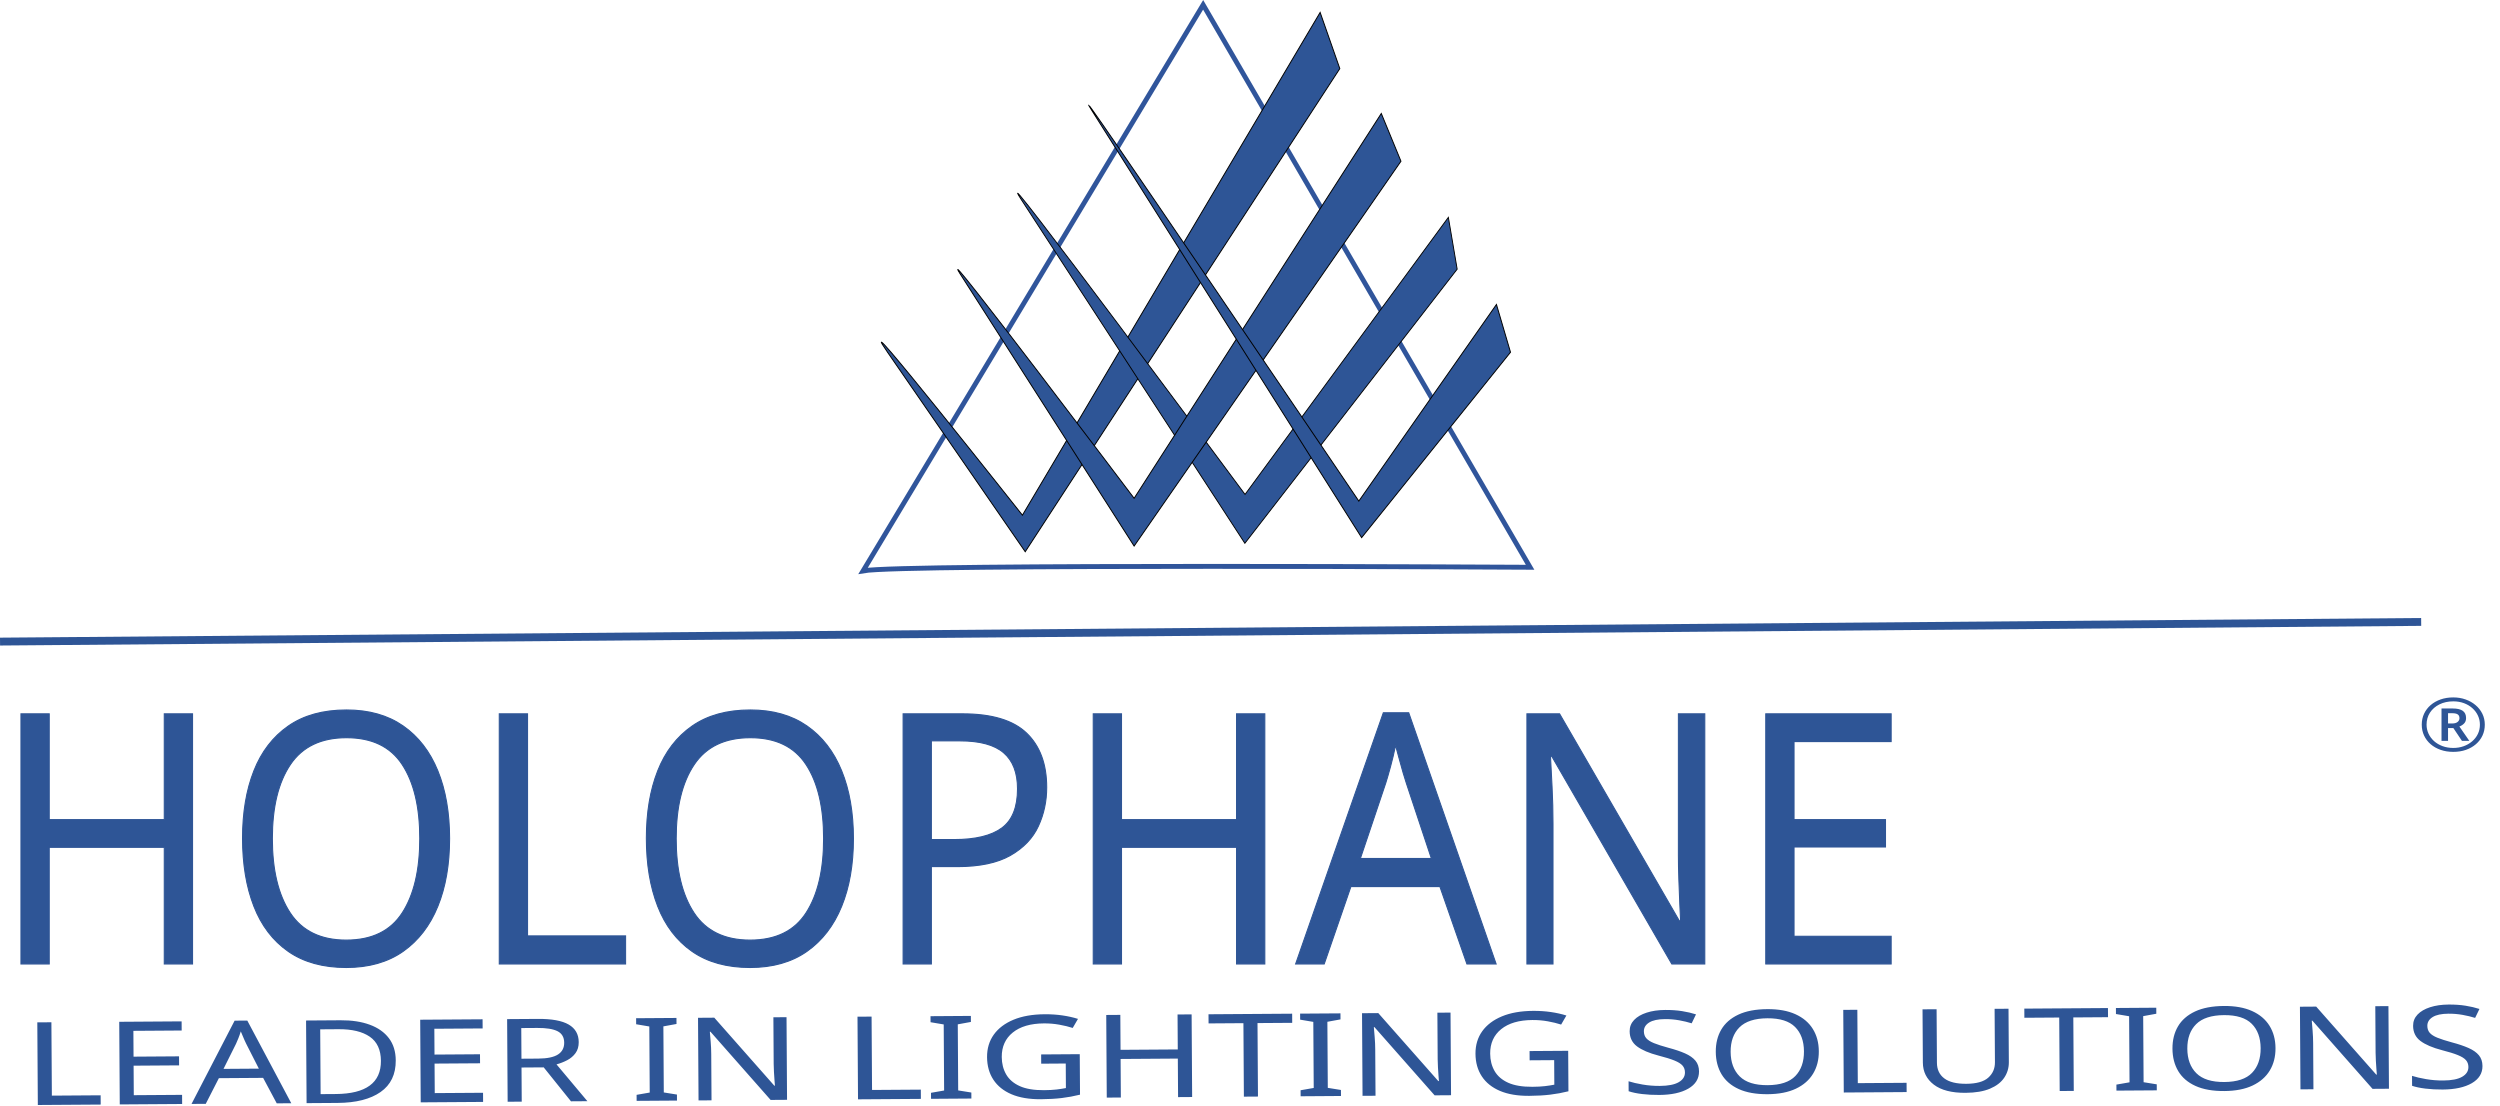
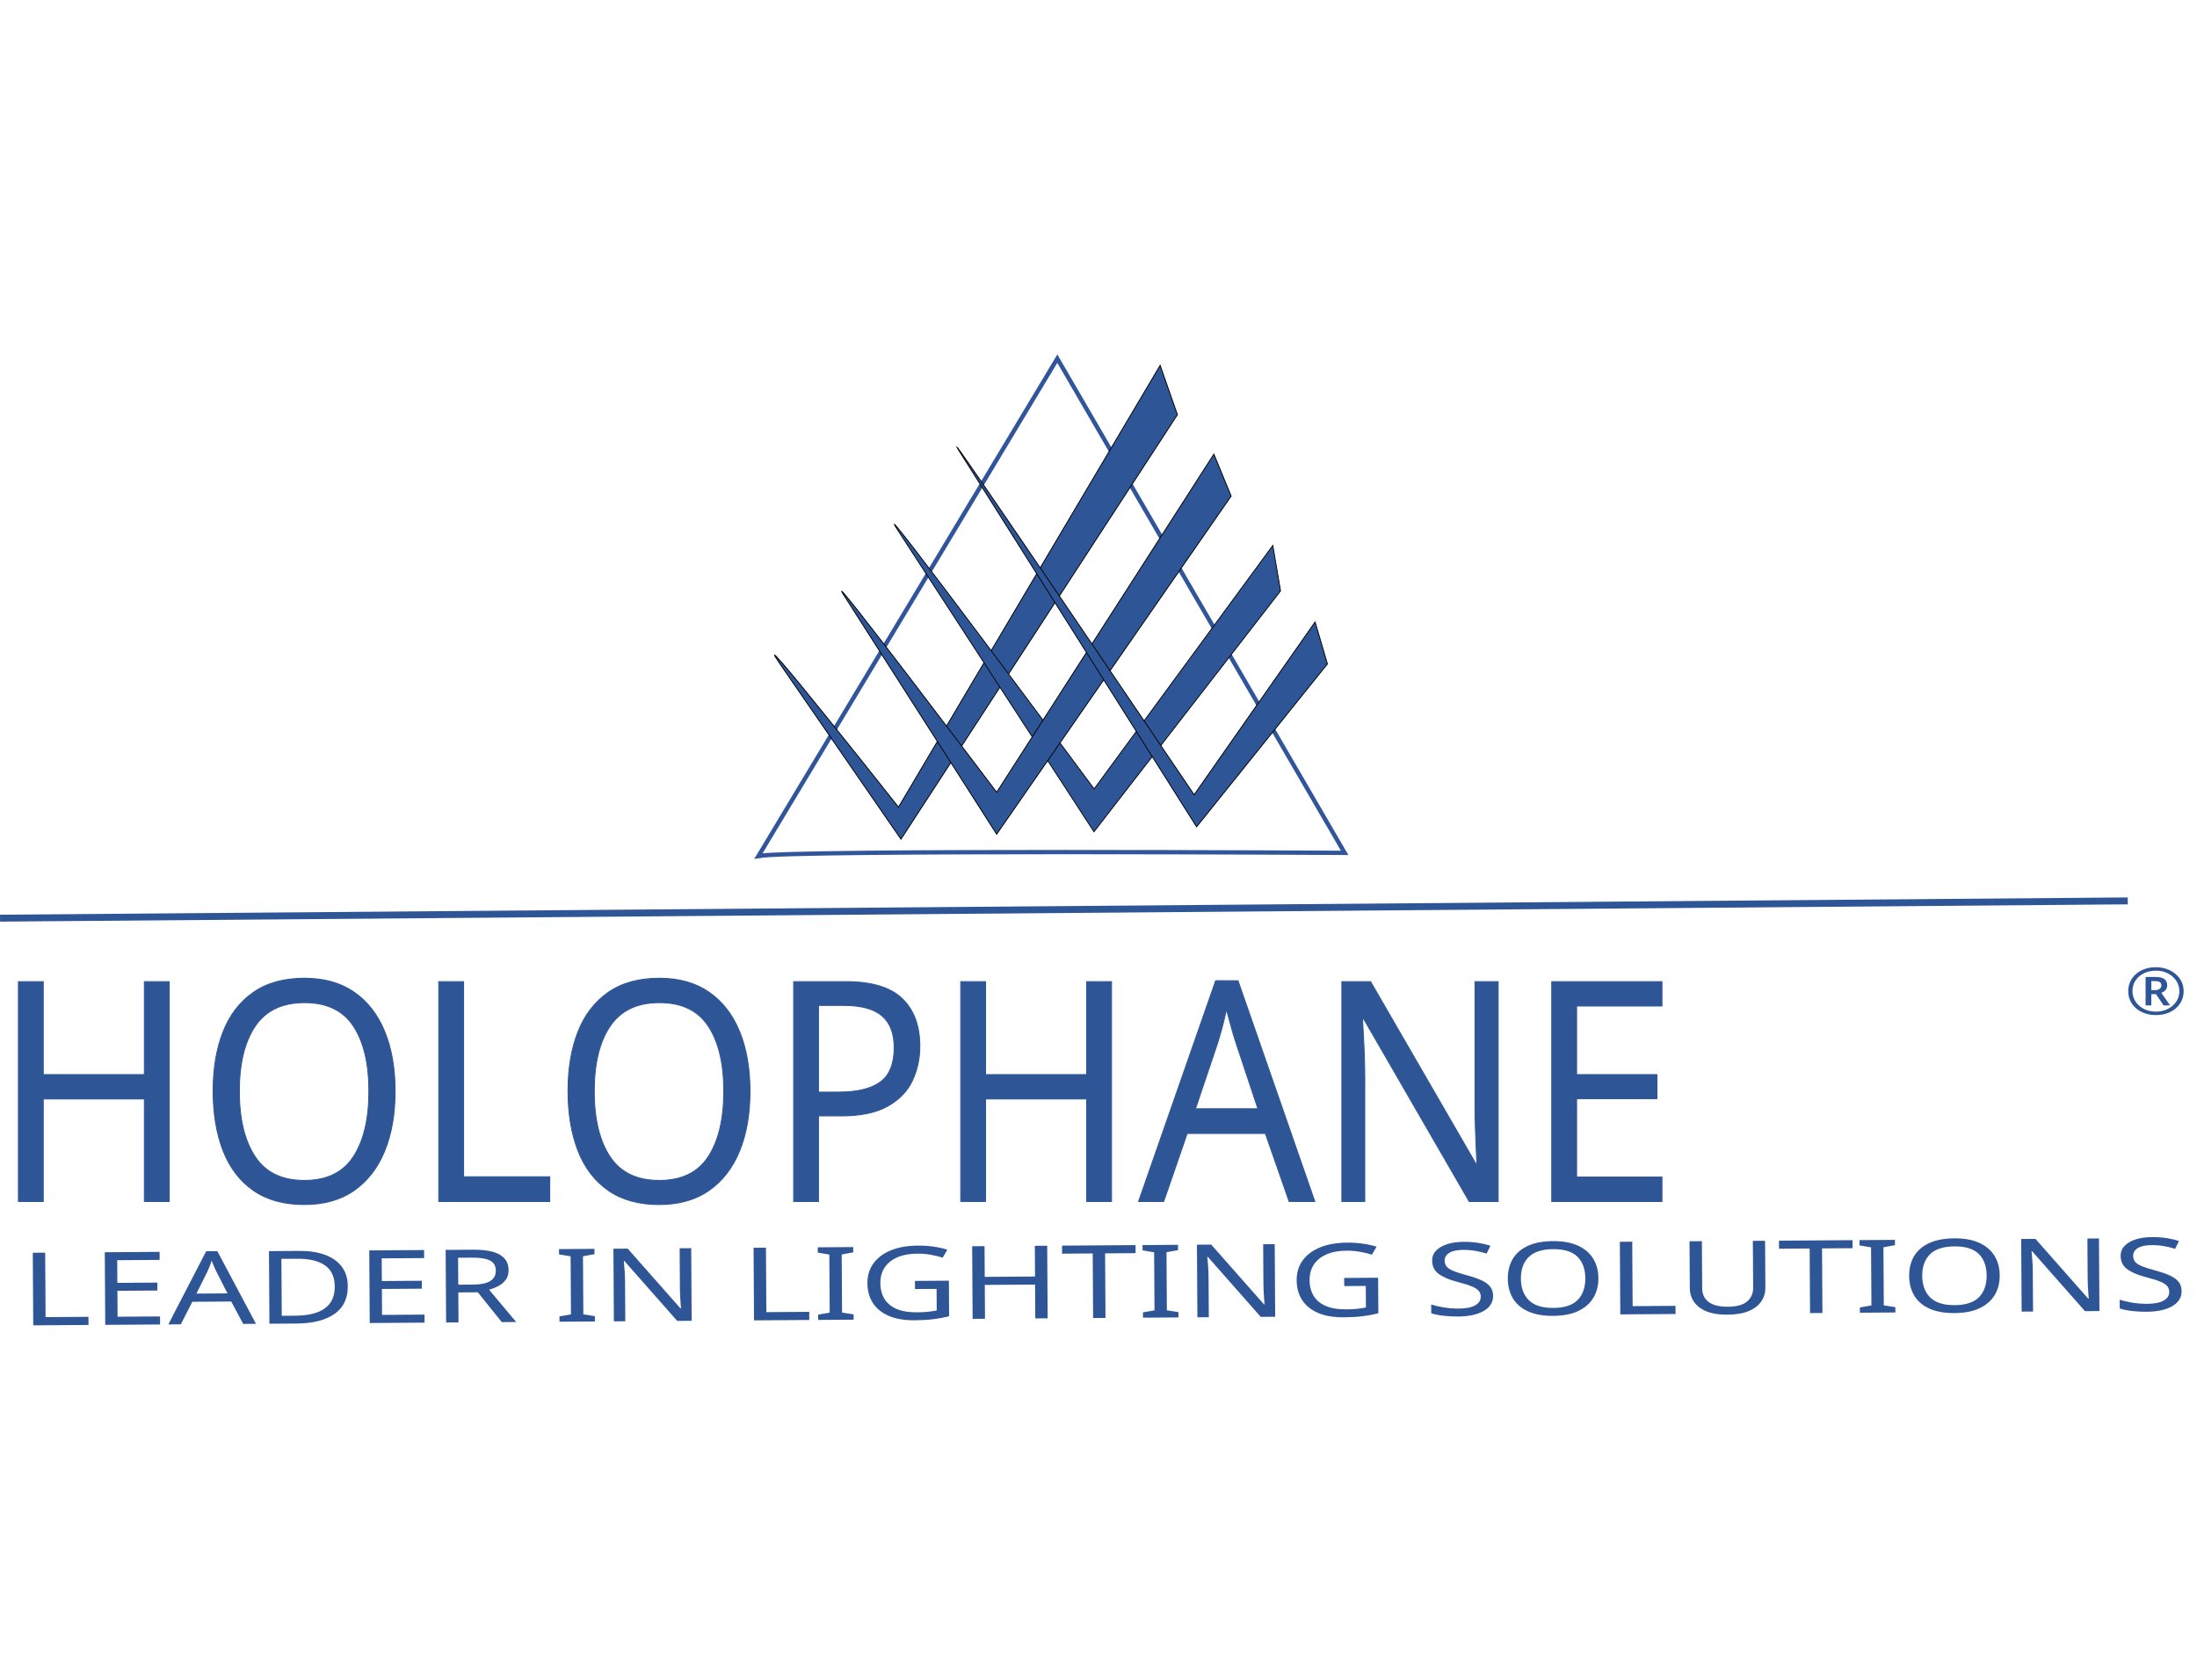
- <svg xmlns="http://www.w3.org/2000/svg" version="1.1" id="svg4157" viewBox="0 0 2543.077 1124.057" height="317.234mm" width="717.713mm">
+ <svg xmlns="http://www.w3.org/2000/svg" version="1.1" id="svg4157" viewBox="0 0 2543.077 1124.057" height="104px" width="136px">
  <defs id="defs4159" />
  <g transform="translate(911.4611,34.56759)" id="layer1">
    <path id="path4705" d="M -33.477,546.093 C 6.433,538.85 644.994,542.472 644.994,542.472 L 312.41,-29.674 Z" style="fill:none;fill-rule:evenodd;stroke:#30559b;stroke-width:4.98;stroke-linecap:butt;stroke-linejoin:miter;stroke-miterlimit:4;stroke-dasharray:none;stroke-opacity:1" />
    <path id="path8062" d="m 128.571,489.505 c 0,0 -179.055,-226.445 -137.143,-165.714 l 140,202.857 320,-491.429 -20,-57.143 z" style="fill:#2e5596;fill-opacity:1;fill-rule:evenodd;stroke:#000000;stroke-width:1px;stroke-linecap:butt;stroke-linejoin:miter;stroke-opacity:1" />
    <path id="path8062-2" d="m 355.023,468.391 c 0,0 -265.741,-358.577 -227.591,-299.928 l 227.415,349.607 215.964,-278.843 -8.962,-52.671 z" style="fill:#2e5596;fill-opacity:1;fill-rule:evenodd;stroke:#000000;stroke-width:0.946px;stroke-linecap:butt;stroke-linejoin:miter;stroke-opacity:1" />
    <path id="path8062-8" d="m 242.202,472.311 c 0,0 -203.275,-269.456 -177.143,-228.571 l 177.143,277.143 271.429,-391.429 -20,-48.571 z" style="fill:#2e5596;fill-opacity:1;fill-rule:evenodd;stroke:#000000;stroke-width:1px;stroke-linecap:butt;stroke-linejoin:miter;stroke-opacity:1" />
    <path id="path8062-5" d="m 470.774,475.168 c 0,0 -310.831,-459.531 -271.429,-397.143 L 473.631,512.311 625.059,323.739 610.774,275.168 Z" style="fill:#2e5596;fill-opacity:1;fill-rule:evenodd;stroke:#000000;stroke-width:1px;stroke-linecap:butt;stroke-linejoin:miter;stroke-opacity:1" />
    <text transform="scale(0.9472041,1.055739)" id="text8091" y="896.051" x="-972.5" style="font-style:normal;font-variant:normal;font-weight:normal;font-stretch:normal;font-size:337.5px;line-height:125%;font-family:'Gill Sans Ultra Bold';-inkscape-font-specification:'Gill Sans Ultra Bold, Normal';text-align:start;letter-spacing:0px;word-spacing:0px;writing-mode:lr-tb;text-anchor:start;fill:#2e5596;fill-opacity:1;stroke:#2e5596;stroke-width:1.13px;stroke-linecap:butt;stroke-linejoin:miter;stroke-opacity:1" xml:space="preserve">
      <tspan style="font-style:normal;font-variant:normal;font-weight:normal;font-stretch:normal;font-size:337.5px;line-height:125%;font-family:'Gill Sans Ultra Bold';-inkscape-font-specification:'Gill Sans Ultra Bold, Normal';text-align:start;writing-mode:lr-tb;text-anchor:start;fill:#2e5596;fill-opacity:1;stroke-width:1.13px" y="896.051" x="-972.5" id="tspan8093">HOLOPHANE</tspan>
    </text>
    <path id="path8095" d="m -911.429,618.076 2462.857,-20" style="fill:none;fill-rule:evenodd;stroke:#2e5596;stroke-width:8;stroke-linecap:butt;stroke-linejoin:miter;stroke-miterlimit:4;stroke-dasharray:none;stroke-opacity:1" />
    <text transform="scale(1.076065,0.9293122)" id="text8097" y="784.995" x="1438.332" style="font-style:normal;font-weight:normal;font-size:81.203px;line-height:125%;font-family:sans-serif;letter-spacing:0px;word-spacing:0px;fill:#2e5596;fill-opacity:1;stroke:none;stroke-width:1px;stroke-linecap:butt;stroke-linejoin:miter;stroke-opacity:1" xml:space="preserve">
      <tspan y="784.995" x="1438.332" id="tspan8099">®</tspan>
    </text>
    <text transform="matrix(1.162344,-0.0080372,0.0054153,0.8602931,0,0)" id="text8101" y="1259.318" x="-770.185" style="font-style:normal;font-variant:normal;font-weight:normal;font-stretch:normal;font-size:136.826px;line-height:125%;font-family:'Gill Sans MT';-inkscape-font-specification:'Gill Sans MT, Normal';text-align:start;letter-spacing:0px;word-spacing:0px;writing-mode:lr-tb;text-anchor:start;fill:#2e5596;fill-opacity:1;stroke:none;stroke-width:1px;stroke-linecap:butt;stroke-linejoin:miter;stroke-opacity:1" xml:space="preserve">
      <tspan y="1259.318" x="-770.185" id="tspan8103">LEADER IN LIGHTING SOLUTIONS</tspan>
    </text>
  </g>
</svg>
